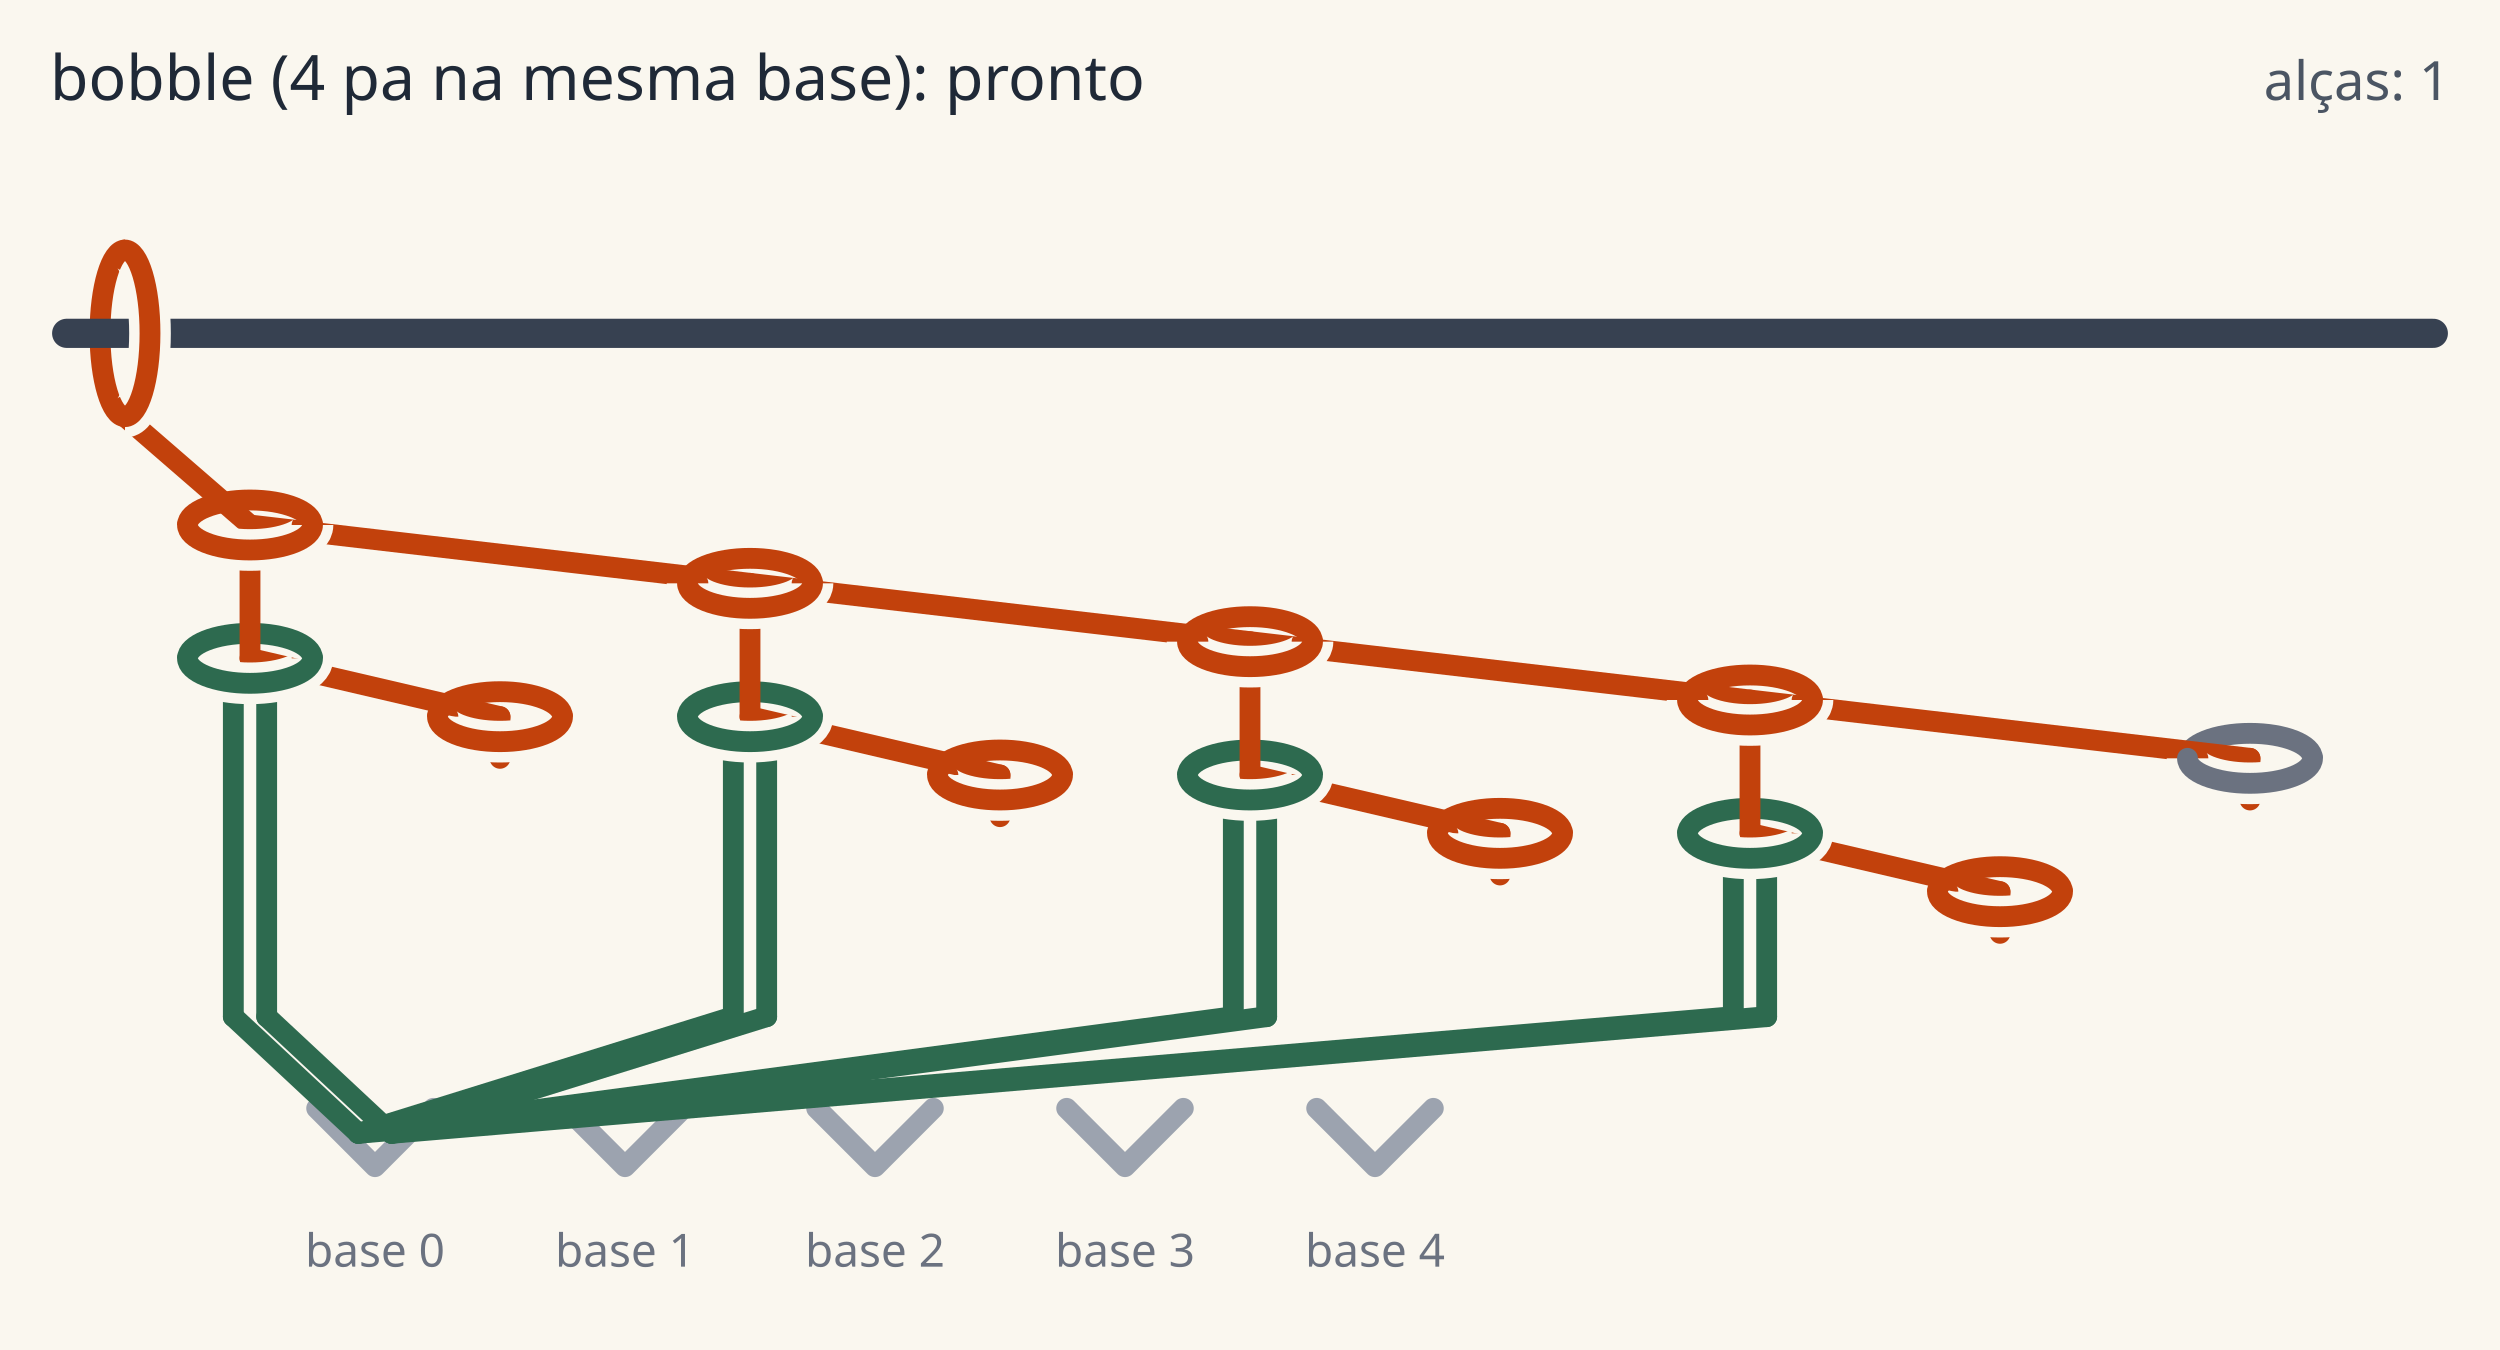
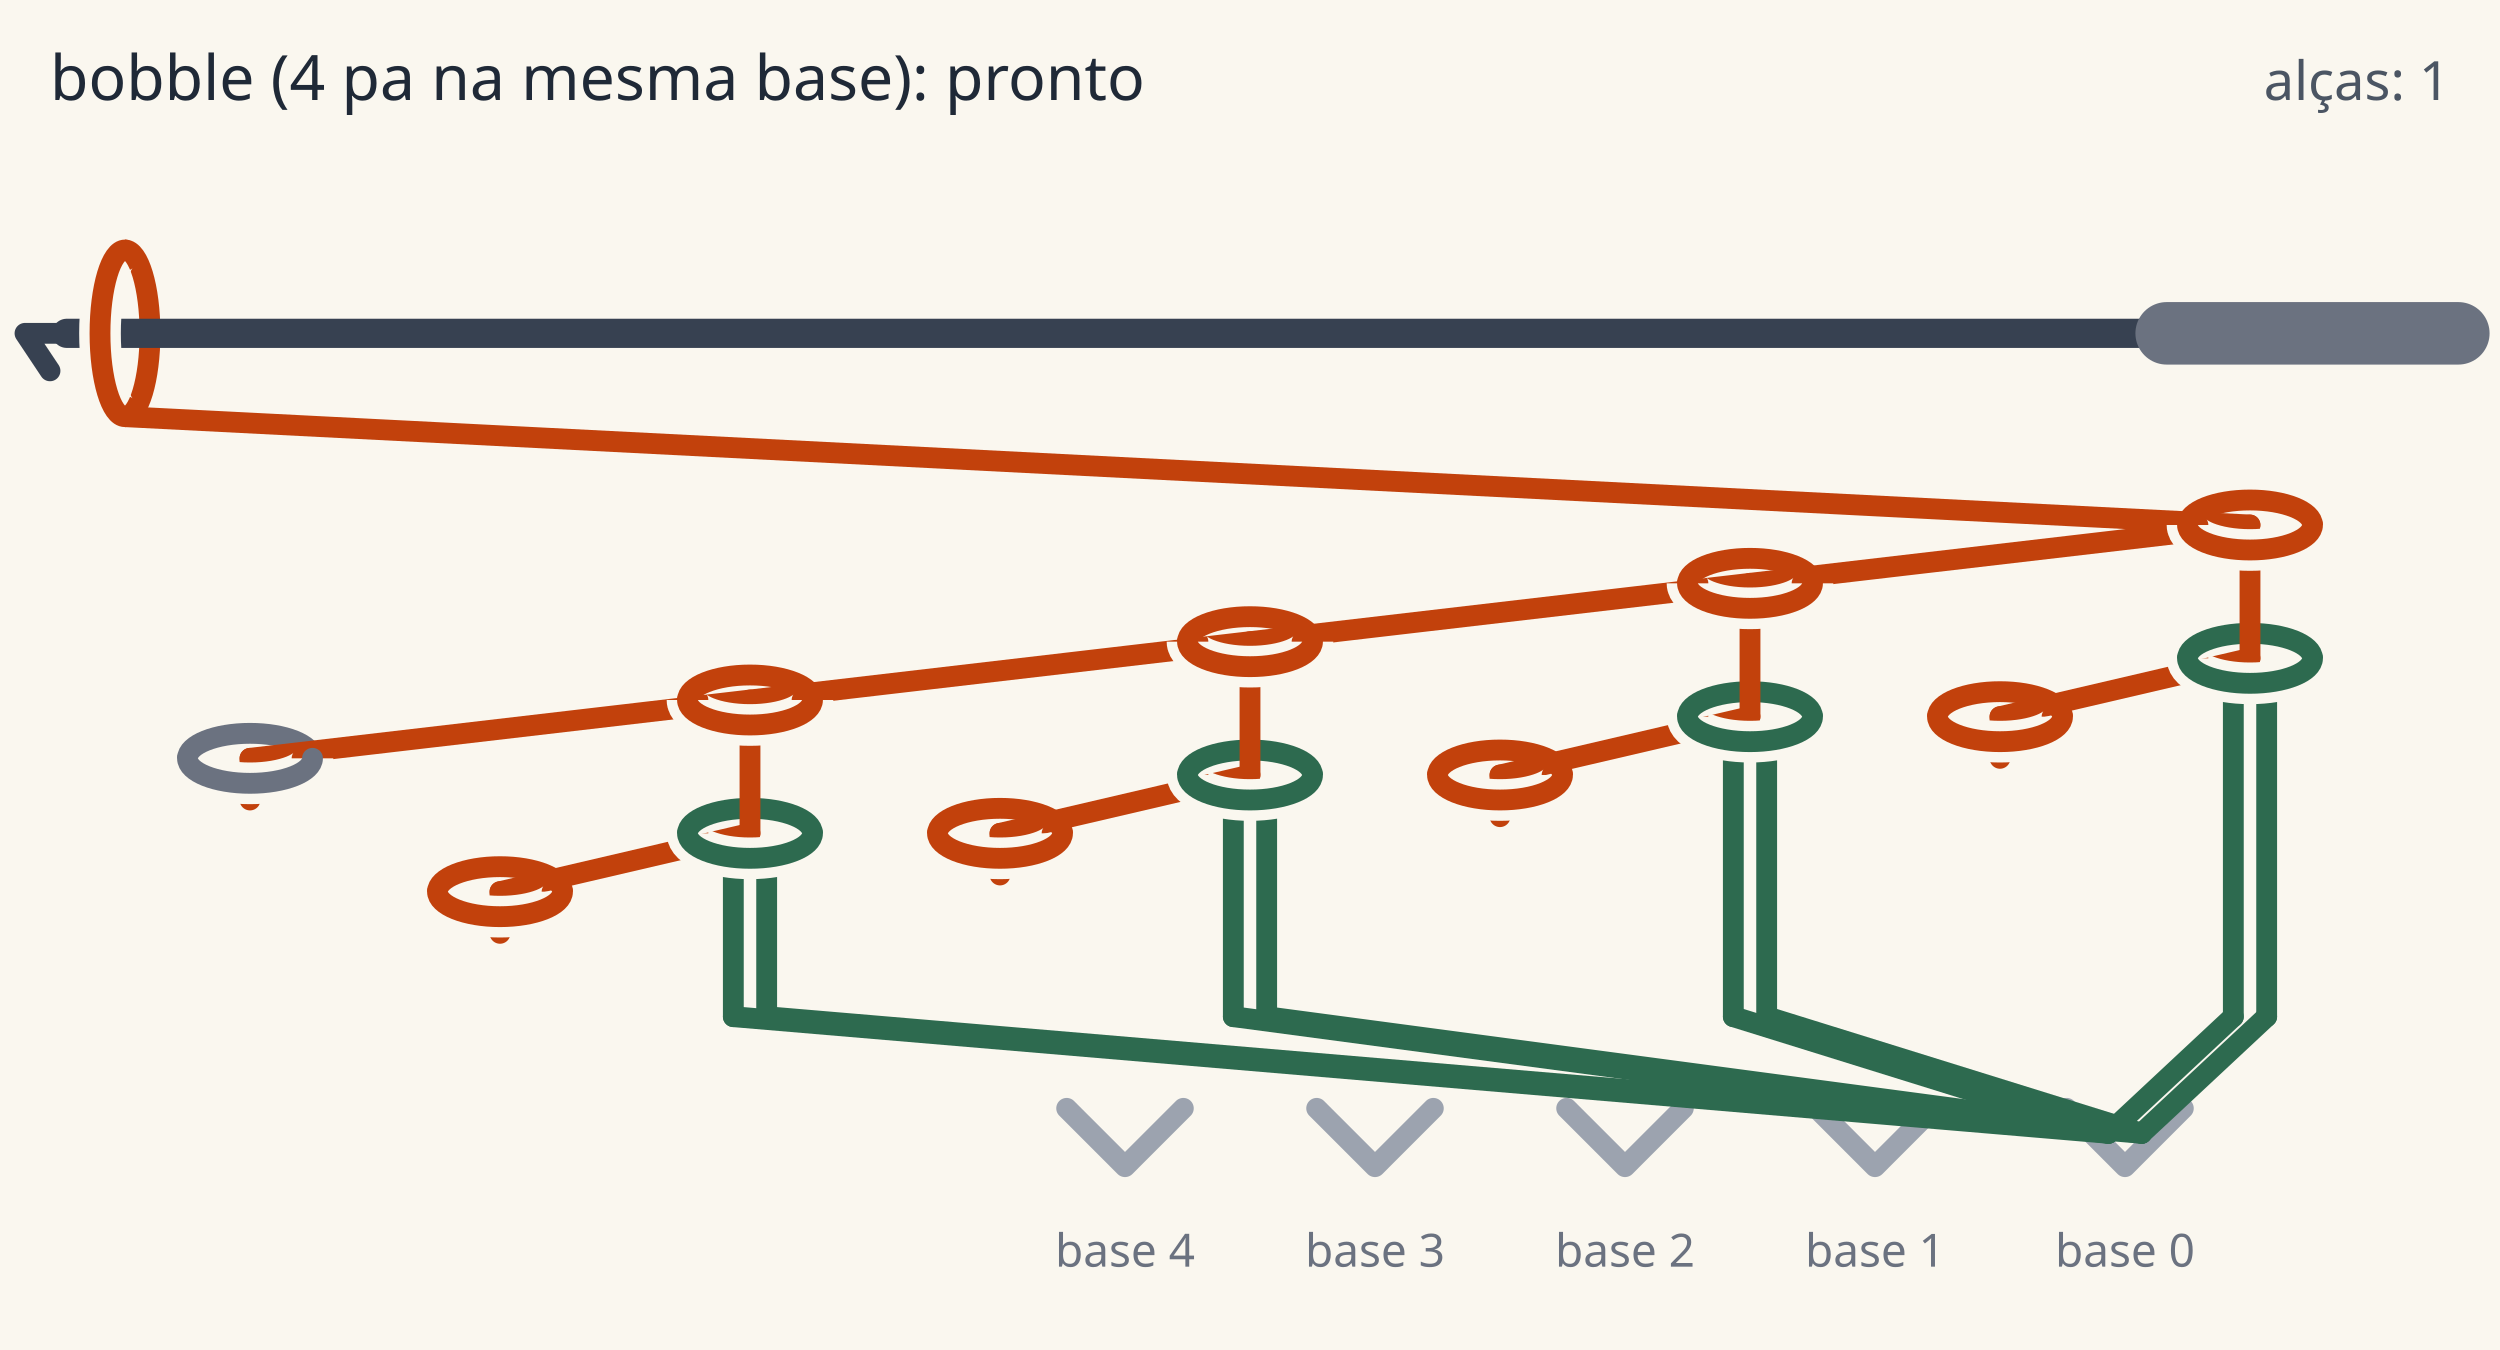
<svg xmlns="http://www.w3.org/2000/svg" viewBox="0 0 600.0 324.0" width="600.0" height="324.0" font-family="sans-serif">
  <rect width="100%" height="100%" fill="#faf7ef" />
  <text x="12" y="24" font-size="15" fill="#1f2937">bobble (4 pa na mesma base): pronto</text>
  <text x="588.0" y="24" font-size="13" text-anchor="end" fill="#4b5563">alças: 1</text>
-   <path data-base-top="0" d="M 76.0 266.0 L 90.0 280.0 L 104.0 266.0" fill="none" stroke="#9ca3af" stroke-width="5" stroke-linecap="round" stroke-linejoin="round" />
-   <text x="90.0" y="304.0" font-size="11" text-anchor="middle" fill="#6b7280">base 0</text>
-   <path data-base-top="1" d="M 136.0 266.0 L 150.0 280.0 L 164.0 266.0" fill="none" stroke="#9ca3af" stroke-width="5" stroke-linecap="round" stroke-linejoin="round" />
-   <text x="150.0" y="304.0" font-size="11" text-anchor="middle" fill="#6b7280">base 1</text>
-   <path data-base-top="2" d="M 196.0 266.0 L 210.0 280.0 L 224.0 266.0" fill="none" stroke="#9ca3af" stroke-width="5" stroke-linecap="round" stroke-linejoin="round" />
-   <text x="210.0" y="304.0" font-size="11" text-anchor="middle" fill="#6b7280">base 2</text>
-   <path data-base-top="3" d="M 256.0 266.0 L 270.0 280.0 L 284.0 266.0" fill="none" stroke="#9ca3af" stroke-width="5" stroke-linecap="round" stroke-linejoin="round" />
-   <text x="270.0" y="304.0" font-size="11" text-anchor="middle" fill="#6b7280">base 3</text>
-   <path data-base-top="4" d="M 316.0 266.0 L 330.0 280.0 L 344.0 266.0" fill="none" stroke="#9ca3af" stroke-width="5" stroke-linecap="round" stroke-linejoin="round" />
-   <text x="330.0" y="304.0" font-size="11" text-anchor="middle" fill="#6b7280">base 4</text>
-   <line data-leg="2" data-base="0" data-side="l" data-seg="v" x1="416.0" y1="206.0" x2="416.0" y2="244.0" stroke="#2d6a4f" stroke-width="5" stroke-linecap="round" />
-   <line data-leg="2" data-base="0" data-side="l" data-seg="d" x1="416.0" y1="244.0" x2="86.0" y2="272.0" stroke="#2d6a4f" stroke-width="5" stroke-linecap="round" />
-   <line data-leg="2" data-base="0" data-side="r" data-seg="v" x1="424.0" y1="206.0" x2="424.0" y2="244.0" stroke="#2d6a4f" stroke-width="5" stroke-linecap="round" />
-   <line data-leg="2" data-base="0" data-side="r" data-seg="d" x1="424.0" y1="244.0" x2="94.0" y2="272.0" stroke="#2d6a4f" stroke-width="5" stroke-linecap="round" />
-   <line data-leg="5" data-base="0" data-side="l" data-seg="v" x1="296.0" y1="192.0" x2="296.0" y2="244.0" stroke="#2d6a4f" stroke-width="5" stroke-linecap="round" />
-   <line data-leg="5" data-base="0" data-side="l" data-seg="d" x1="296.0" y1="244.0" x2="86.0" y2="272.0" stroke="#2d6a4f" stroke-width="5" stroke-linecap="round" />
-   <line data-leg="5" data-base="0" data-side="r" data-seg="v" x1="304.0" y1="192.0" x2="304.0" y2="244.0" stroke="#2d6a4f" stroke-width="5" stroke-linecap="round" />
-   <line data-leg="5" data-base="0" data-side="r" data-seg="d" x1="304.0" y1="244.0" x2="94.0" y2="272.0" stroke="#2d6a4f" stroke-width="5" stroke-linecap="round" />
-   <line data-leg="8" data-base="0" data-side="l" data-seg="v" x1="176.0" y1="178.0" x2="176.0" y2="244.0" stroke="#2d6a4f" stroke-width="5" stroke-linecap="round" />
-   <line data-leg="8" data-base="0" data-side="l" data-seg="d" x1="176.0" y1="244.0" x2="86.0" y2="272.0" stroke="#2d6a4f" stroke-width="5" stroke-linecap="round" />
-   <line data-leg="8" data-base="0" data-side="r" data-seg="v" x1="184.0" y1="178.0" x2="184.0" y2="244.0" stroke="#2d6a4f" stroke-width="5" stroke-linecap="round" />
-   <line data-leg="8" data-base="0" data-side="r" data-seg="d" x1="184.0" y1="244.0" x2="94.0" y2="272.0" stroke="#2d6a4f" stroke-width="5" stroke-linecap="round" />
-   <line data-leg="11" data-base="0" data-side="l" data-seg="v" x1="56.0" y1="164.0" x2="56.0" y2="244.0" stroke="#2d6a4f" stroke-width="5" stroke-linecap="round" />
-   <line data-leg="11" data-base="0" data-side="l" data-seg="d" x1="56.0" y1="244.0" x2="86.0" y2="272.0" stroke="#2d6a4f" stroke-width="5" stroke-linecap="round" />
-   <line data-leg="11" data-base="0" data-side="r" data-seg="v" x1="64.0" y1="164.0" x2="64.0" y2="244.0" stroke="#2d6a4f" stroke-width="5" stroke-linecap="round" />
-   <line data-leg="11" data-base="0" data-side="r" data-seg="d" x1="64.0" y1="244.0" x2="94.0" y2="272.0" stroke="#2d6a4f" stroke-width="5" stroke-linecap="round" />
-   <path data-loop="0" data-kind="initial" data-on-hook="0" data-part="back" d="M 525.0 182.0 A 15 6 0 0 1 555.0 182.0" fill="none" stroke="#6b7280" stroke-width="5" stroke-linecap="round" />
-   <path data-loop="1" data-kind="yo" data-on-hook="0" data-part="back" d="M 465.0 214.0 A 15 6 0 0 1 495.0 214.0" fill="none" stroke="#c2410c" stroke-width="5" stroke-linecap="round" />
-   <path data-loop="2" data-kind="pulled" data-on-hook="0" data-part="back" d="M 405.0 200.0 A 15 6 0 0 1 435.0 200.0" fill="none" stroke="#2d6a4f" stroke-width="5" stroke-linecap="round" />
-   <path data-loop="3" data-kind="yo" data-on-hook="0" data-part="back" d="M 405.0 168.0 A 15 6 0 0 1 435.0 168.0" fill="none" stroke="#c2410c" stroke-width="5" stroke-linecap="round" />
-   <path data-loop="4" data-kind="yo" data-on-hook="0" data-part="back" d="M 345.0 200.0 A 15 6 0 0 1 375.0 200.0" fill="none" stroke="#c2410c" stroke-width="5" stroke-linecap="round" />
+   <path data-base-top="0" d="M 496.0 266.0 L 510.0 280.0 L 524.0 266.0" fill="none" stroke="#9ca3af" stroke-width="5" stroke-linecap="round" stroke-linejoin="round" />
+   <text x="510.0" y="304.0" font-size="11" text-anchor="middle" fill="#6b7280">base 0</text>
+   <path data-base-top="1" d="M 436.0 266.0 L 450.0 280.0 L 464.0 266.0" fill="none" stroke="#9ca3af" stroke-width="5" stroke-linecap="round" stroke-linejoin="round" />
+   <text x="450.0" y="304.0" font-size="11" text-anchor="middle" fill="#6b7280">base 1</text>
+   <path data-base-top="2" d="M 376.0 266.0 L 390.0 280.0 L 404.0 266.0" fill="none" stroke="#9ca3af" stroke-width="5" stroke-linecap="round" stroke-linejoin="round" />
+   <text x="390.0" y="304.0" font-size="11" text-anchor="middle" fill="#6b7280">base 2</text>
+   <path data-base-top="3" d="M 316.0 266.0 L 330.0 280.0 L 344.0 266.0" fill="none" stroke="#9ca3af" stroke-width="5" stroke-linecap="round" stroke-linejoin="round" />
+   <text x="330.0" y="304.0" font-size="11" text-anchor="middle" fill="#6b7280">base 3</text>
+   <path data-base-top="4" d="M 256.0 266.0 L 270.0 280.0 L 284.0 266.0" fill="none" stroke="#9ca3af" stroke-width="5" stroke-linecap="round" stroke-linejoin="round" />
+   <text x="270.0" y="304.0" font-size="11" text-anchor="middle" fill="#6b7280">base 4</text>
+   <line data-leg="2" data-base="0" data-side="l" data-seg="v" x1="184.0" y1="206.0" x2="184.0" y2="244.0" stroke="#2d6a4f" stroke-width="5" stroke-linecap="round" />
+   <line data-leg="2" data-base="0" data-side="l" data-seg="d" x1="184.0" y1="244.0" x2="514.0" y2="272.0" stroke="#2d6a4f" stroke-width="5" stroke-linecap="round" />
+   <line data-leg="2" data-base="0" data-side="r" data-seg="v" x1="176.0" y1="206.0" x2="176.0" y2="244.0" stroke="#2d6a4f" stroke-width="5" stroke-linecap="round" />
+   <line data-leg="2" data-base="0" data-side="r" data-seg="d" x1="176.0" y1="244.0" x2="506.0" y2="272.0" stroke="#2d6a4f" stroke-width="5" stroke-linecap="round" />
+   <line data-leg="5" data-base="0" data-side="l" data-seg="v" x1="304.0" y1="192.0" x2="304.0" y2="244.0" stroke="#2d6a4f" stroke-width="5" stroke-linecap="round" />
+   <line data-leg="5" data-base="0" data-side="l" data-seg="d" x1="304.0" y1="244.0" x2="514.0" y2="272.0" stroke="#2d6a4f" stroke-width="5" stroke-linecap="round" />
+   <line data-leg="5" data-base="0" data-side="r" data-seg="v" x1="296.0" y1="192.0" x2="296.0" y2="244.0" stroke="#2d6a4f" stroke-width="5" stroke-linecap="round" />
+   <line data-leg="5" data-base="0" data-side="r" data-seg="d" x1="296.0" y1="244.0" x2="506.0" y2="272.0" stroke="#2d6a4f" stroke-width="5" stroke-linecap="round" />
+   <line data-leg="8" data-base="0" data-side="l" data-seg="v" x1="424.0" y1="178.0" x2="424.0" y2="244.0" stroke="#2d6a4f" stroke-width="5" stroke-linecap="round" />
+   <line data-leg="8" data-base="0" data-side="l" data-seg="d" x1="424.0" y1="244.0" x2="514.0" y2="272.0" stroke="#2d6a4f" stroke-width="5" stroke-linecap="round" />
+   <line data-leg="8" data-base="0" data-side="r" data-seg="v" x1="416.0" y1="178.0" x2="416.0" y2="244.0" stroke="#2d6a4f" stroke-width="5" stroke-linecap="round" />
+   <line data-leg="8" data-base="0" data-side="r" data-seg="d" x1="416.0" y1="244.0" x2="506.0" y2="272.0" stroke="#2d6a4f" stroke-width="5" stroke-linecap="round" />
+   <line data-leg="11" data-base="0" data-side="l" data-seg="v" x1="544.0" y1="164.0" x2="544.0" y2="244.0" stroke="#2d6a4f" stroke-width="5" stroke-linecap="round" />
+   <line data-leg="11" data-base="0" data-side="l" data-seg="d" x1="544.0" y1="244.0" x2="514.0" y2="272.0" stroke="#2d6a4f" stroke-width="5" stroke-linecap="round" />
+   <line data-leg="11" data-base="0" data-side="r" data-seg="v" x1="536.0" y1="164.0" x2="536.0" y2="244.0" stroke="#2d6a4f" stroke-width="5" stroke-linecap="round" />
+   <line data-leg="11" data-base="0" data-side="r" data-seg="d" x1="536.0" y1="244.0" x2="506.0" y2="272.0" stroke="#2d6a4f" stroke-width="5" stroke-linecap="round" />
+   <path data-loop="0" data-kind="initial" data-on-hook="0" data-part="back" d="M 45.0 182.0 A 15 6 0 0 1 75.0 182.0" fill="none" stroke="#6b7280" stroke-width="5" stroke-linecap="round" />
+   <path data-loop="1" data-kind="yo" data-on-hook="0" data-part="back" d="M 105.0 214.0 A 15 6 0 0 1 135.0 214.0" fill="none" stroke="#c2410c" stroke-width="5" stroke-linecap="round" />
+   <path data-loop="2" data-kind="pulled" data-on-hook="0" data-part="back" d="M 165.0 200.0 A 15 6 0 0 1 195.0 200.0" fill="none" stroke="#2d6a4f" stroke-width="5" stroke-linecap="round" />
+   <path data-loop="3" data-kind="yo" data-on-hook="0" data-part="back" d="M 165.0 168.0 A 15 6 0 0 1 195.0 168.0" fill="none" stroke="#c2410c" stroke-width="5" stroke-linecap="round" />
+   <path data-loop="4" data-kind="yo" data-on-hook="0" data-part="back" d="M 225.0 200.0 A 15 6 0 0 1 255.0 200.0" fill="none" stroke="#c2410c" stroke-width="5" stroke-linecap="round" />
  <path data-loop="5" data-kind="pulled" data-on-hook="0" data-part="back" d="M 285.0 186.0 A 15 6 0 0 1 315.0 186.0" fill="none" stroke="#2d6a4f" stroke-width="5" stroke-linecap="round" />
  <path data-loop="6" data-kind="yo" data-on-hook="0" data-part="back" d="M 285.0 154.0 A 15 6 0 0 1 315.0 154.0" fill="none" stroke="#c2410c" stroke-width="5" stroke-linecap="round" />
-   <path data-loop="7" data-kind="yo" data-on-hook="0" data-part="back" d="M 225.0 186.0 A 15 6 0 0 1 255.0 186.0" fill="none" stroke="#c2410c" stroke-width="5" stroke-linecap="round" />
-   <path data-loop="8" data-kind="pulled" data-on-hook="0" data-part="back" d="M 165.0 172.0 A 15 6 0 0 1 195.0 172.0" fill="none" stroke="#2d6a4f" stroke-width="5" stroke-linecap="round" />
-   <path data-loop="9" data-kind="yo" data-on-hook="0" data-part="back" d="M 165.0 140.0 A 15 6 0 0 1 195.0 140.0" fill="none" stroke="#c2410c" stroke-width="5" stroke-linecap="round" />
-   <path data-loop="10" data-kind="yo" data-on-hook="0" data-part="back" d="M 105.0 172.0 A 15 6 0 0 1 135.0 172.0" fill="none" stroke="#c2410c" stroke-width="5" stroke-linecap="round" />
-   <path data-loop="11" data-kind="pulled" data-on-hook="0" data-part="back" d="M 45.0 158.0 A 15 6 0 0 1 75.0 158.0" fill="none" stroke="#2d6a4f" stroke-width="5" stroke-linecap="round" />
-   <path data-loop="12" data-kind="yo" data-on-hook="0" data-part="back" d="M 45.0 126.0 A 15 6 0 0 1 75.0 126.0" fill="none" stroke="#c2410c" stroke-width="5" stroke-linecap="round" />
-   <path data-loop="13" data-kind="yo" data-on-hook="1" data-part="back" d="M 30.0 60.0 A 6 20 0 0 0 30.0 100.0" fill="none" stroke="#c2410c" stroke-width="5" stroke-linecap="round" />
-   <line data-hook="1" x1="16" y1="80" x2="584.0" y2="80" stroke="#374151" stroke-width="7" stroke-linecap="round" />
-   <line data-strand="3" data-draw="1" data-through="2" x1="420.0" y1="174.0" x2="420.0" y2="200.0" stroke="#c2410c" stroke-width="5" stroke-linecap="round" />
-   <line data-strand="3" data-draw="1" data-through="1" x1="420.0" y1="200.0" x2="480.0" y2="214.0" stroke="#c2410c" stroke-width="5" stroke-linecap="round" />
-   <line data-strand="3" data-draw="1" data-exit="1" x1="480.0" y1="214.0" x2="480.0" y2="224.0" stroke="#c2410c" stroke-width="5" stroke-linecap="round" />
+   <path data-loop="7" data-kind="yo" data-on-hook="0" data-part="back" d="M 345.0 186.0 A 15 6 0 0 1 375.0 186.0" fill="none" stroke="#c2410c" stroke-width="5" stroke-linecap="round" />
+   <path data-loop="8" data-kind="pulled" data-on-hook="0" data-part="back" d="M 405.0 172.0 A 15 6 0 0 1 435.0 172.0" fill="none" stroke="#2d6a4f" stroke-width="5" stroke-linecap="round" />
+   <path data-loop="9" data-kind="yo" data-on-hook="0" data-part="back" d="M 405.0 140.0 A 15 6 0 0 1 435.0 140.0" fill="none" stroke="#c2410c" stroke-width="5" stroke-linecap="round" />
+   <path data-loop="10" data-kind="yo" data-on-hook="0" data-part="back" d="M 465.0 172.0 A 15 6 0 0 1 495.0 172.0" fill="none" stroke="#c2410c" stroke-width="5" stroke-linecap="round" />
+   <path data-loop="11" data-kind="pulled" data-on-hook="0" data-part="back" d="M 525.0 158.0 A 15 6 0 0 1 555.0 158.0" fill="none" stroke="#2d6a4f" stroke-width="5" stroke-linecap="round" />
+   <path data-loop="12" data-kind="yo" data-on-hook="0" data-part="back" d="M 525.0 126.0 A 15 6 0 0 1 555.0 126.0" fill="none" stroke="#c2410c" stroke-width="5" stroke-linecap="round" />
+   <path data-loop="13" data-kind="yo" data-on-hook="1" data-part="back" d="M 30.0 60.0 A 6 20 0 0 1 30.0 100.0" fill="none" stroke="#c2410c" stroke-width="5" stroke-linecap="round" />
+   <line data-hook="1" x1="584.0" y1="80" x2="16.0" y2="80" stroke="#374151" stroke-width="7" stroke-linecap="round" />
+   <line data-hook-handle="1" x1="590.0" y1="80" x2="520.0" y2="80" stroke="#6b7280" stroke-width="15" stroke-linecap="round" />
+   <path data-hook-tip="1" d="M 18.0 80 L 6.0 80 L 12.0 89" fill="none" stroke="#374151" stroke-width="5" stroke-linecap="round" stroke-linejoin="round" />
+   <line data-strand="3" data-draw="1" data-through="2" x1="180.0" y1="174.0" x2="180.0" y2="200.0" stroke="#c2410c" stroke-width="5" stroke-linecap="round" />
+   <line data-strand="3" data-draw="1" data-through="1" x1="180.0" y1="200.0" x2="120.0" y2="214.0" stroke="#c2410c" stroke-width="5" stroke-linecap="round" />
+   <line data-strand="3" data-draw="1" data-exit="1" x1="120.0" y1="214.0" x2="120.0" y2="224.0" stroke="#c2410c" stroke-width="5" stroke-linecap="round" />
  <line data-strand="6" data-draw="2" data-through="5" x1="300.0" y1="160.0" x2="300.0" y2="186.0" stroke="#c2410c" stroke-width="5" stroke-linecap="round" />
-   <line data-strand="6" data-draw="2" data-through="4" x1="300.0" y1="186.0" x2="360.0" y2="200.0" stroke="#c2410c" stroke-width="5" stroke-linecap="round" />
-   <line data-strand="6" data-draw="2" data-exit="1" x1="360.0" y1="200.0" x2="360.0" y2="210.0" stroke="#c2410c" stroke-width="5" stroke-linecap="round" />
-   <line data-strand="9" data-draw="3" data-through="8" x1="180.0" y1="146.0" x2="180.0" y2="172.0" stroke="#c2410c" stroke-width="5" stroke-linecap="round" />
-   <line data-strand="9" data-draw="3" data-through="7" x1="180.0" y1="172.0" x2="240.0" y2="186.0" stroke="#c2410c" stroke-width="5" stroke-linecap="round" />
-   <line data-strand="9" data-draw="3" data-exit="1" x1="240.0" y1="186.0" x2="240.0" y2="196.0" stroke="#c2410c" stroke-width="5" stroke-linecap="round" />
-   <line data-strand="12" data-draw="4" data-through="11" x1="60.0" y1="132.0" x2="60.0" y2="158.0" stroke="#c2410c" stroke-width="5" stroke-linecap="round" />
-   <line data-strand="12" data-draw="4" data-through="10" x1="60.0" y1="158.0" x2="120.0" y2="172.0" stroke="#c2410c" stroke-width="5" stroke-linecap="round" />
-   <line data-strand="12" data-draw="4" data-exit="1" x1="120.0" y1="172.0" x2="120.0" y2="182.0" stroke="#c2410c" stroke-width="5" stroke-linecap="round" />
-   <line data-strand="13" data-draw="5" data-through="12" x1="30.0" y1="100.0" x2="60.0" y2="126.0" stroke="#c2410c" stroke-width="5" stroke-linecap="round" />
-   <line data-strand="13" data-draw="5" data-through="9" x1="60.0" y1="126.0" x2="180.0" y2="140.0" stroke="#c2410c" stroke-width="5" stroke-linecap="round" />
-   <line data-strand="13" data-draw="5" data-through="6" x1="180.0" y1="140.0" x2="300.0" y2="154.0" stroke="#c2410c" stroke-width="5" stroke-linecap="round" />
-   <line data-strand="13" data-draw="5" data-through="3" x1="300.0" y1="154.0" x2="420.0" y2="168.0" stroke="#c2410c" stroke-width="5" stroke-linecap="round" />
-   <line data-strand="13" data-draw="5" data-through="0" x1="420.0" y1="168.0" x2="540.0" y2="182.0" stroke="#c2410c" stroke-width="5" stroke-linecap="round" />
-   <line data-strand="13" data-draw="5" data-exit="1" x1="540.0" y1="182.0" x2="540.0" y2="192.0" stroke="#c2410c" stroke-width="5" stroke-linecap="round" />
-   <path d="M 525.0 182.0 A 15 6 0 0 0 555.0 182.0" fill="none" stroke="#faf7ef" stroke-width="10" stroke-linecap="butt" />
-   <path data-loop="0" data-kind="initial" data-on-hook="0" data-part="front" d="M 525.0 182.0 A 15 6 0 0 0 555.0 182.0" fill="none" stroke="#6b7280" stroke-width="5" stroke-linecap="round" />
-   <path d="M 465.0 214.0 A 15 6 0 0 0 495.0 214.0" fill="none" stroke="#faf7ef" stroke-width="10" stroke-linecap="butt" />
-   <path data-loop="1" data-kind="yo" data-on-hook="0" data-part="front" d="M 465.0 214.0 A 15 6 0 0 0 495.0 214.0" fill="none" stroke="#c2410c" stroke-width="5" stroke-linecap="round" />
-   <path d="M 405.0 200.0 A 15 6 0 0 0 435.0 200.0" fill="none" stroke="#faf7ef" stroke-width="10" stroke-linecap="butt" />
-   <path data-loop="2" data-kind="pulled" data-on-hook="0" data-part="front" d="M 405.0 200.0 A 15 6 0 0 0 435.0 200.0" fill="none" stroke="#2d6a4f" stroke-width="5" stroke-linecap="round" />
-   <path d="M 405.0 168.0 A 15 6 0 0 0 435.0 168.0" fill="none" stroke="#faf7ef" stroke-width="10" stroke-linecap="butt" />
-   <path data-loop="3" data-kind="yo" data-on-hook="0" data-part="front" d="M 405.0 168.0 A 15 6 0 0 0 435.0 168.0" fill="none" stroke="#c2410c" stroke-width="5" stroke-linecap="round" />
-   <path d="M 345.0 200.0 A 15 6 0 0 0 375.0 200.0" fill="none" stroke="#faf7ef" stroke-width="10" stroke-linecap="butt" />
-   <path data-loop="4" data-kind="yo" data-on-hook="0" data-part="front" d="M 345.0 200.0 A 15 6 0 0 0 375.0 200.0" fill="none" stroke="#c2410c" stroke-width="5" stroke-linecap="round" />
+   <line data-strand="6" data-draw="2" data-through="4" x1="300.0" y1="186.0" x2="240.0" y2="200.0" stroke="#c2410c" stroke-width="5" stroke-linecap="round" />
+   <line data-strand="6" data-draw="2" data-exit="1" x1="240.0" y1="200.0" x2="240.0" y2="210.0" stroke="#c2410c" stroke-width="5" stroke-linecap="round" />
+   <line data-strand="9" data-draw="3" data-through="8" x1="420.0" y1="146.0" x2="420.0" y2="172.0" stroke="#c2410c" stroke-width="5" stroke-linecap="round" />
+   <line data-strand="9" data-draw="3" data-through="7" x1="420.0" y1="172.0" x2="360.0" y2="186.0" stroke="#c2410c" stroke-width="5" stroke-linecap="round" />
+   <line data-strand="9" data-draw="3" data-exit="1" x1="360.0" y1="186.0" x2="360.0" y2="196.0" stroke="#c2410c" stroke-width="5" stroke-linecap="round" />
+   <line data-strand="12" data-draw="4" data-through="11" x1="540.0" y1="132.0" x2="540.0" y2="158.0" stroke="#c2410c" stroke-width="5" stroke-linecap="round" />
+   <line data-strand="12" data-draw="4" data-through="10" x1="540.0" y1="158.0" x2="480.0" y2="172.0" stroke="#c2410c" stroke-width="5" stroke-linecap="round" />
+   <line data-strand="12" data-draw="4" data-exit="1" x1="480.0" y1="172.0" x2="480.0" y2="182.0" stroke="#c2410c" stroke-width="5" stroke-linecap="round" />
+   <line data-strand="13" data-draw="5" data-through="12" x1="30.0" y1="100.0" x2="540.0" y2="126.0" stroke="#c2410c" stroke-width="5" stroke-linecap="round" />
+   <line data-strand="13" data-draw="5" data-through="9" x1="540.0" y1="126.0" x2="420.0" y2="140.0" stroke="#c2410c" stroke-width="5" stroke-linecap="round" />
+   <line data-strand="13" data-draw="5" data-through="6" x1="420.0" y1="140.0" x2="300.0" y2="154.0" stroke="#c2410c" stroke-width="5" stroke-linecap="round" />
+   <line data-strand="13" data-draw="5" data-through="3" x1="300.0" y1="154.0" x2="180.0" y2="168.0" stroke="#c2410c" stroke-width="5" stroke-linecap="round" />
+   <line data-strand="13" data-draw="5" data-through="0" x1="180.0" y1="168.0" x2="60.0" y2="182.0" stroke="#c2410c" stroke-width="5" stroke-linecap="round" />
+   <line data-strand="13" data-draw="5" data-exit="1" x1="60.0" y1="182.0" x2="60.0" y2="192.0" stroke="#c2410c" stroke-width="5" stroke-linecap="round" />
+   <path d="M 45.0 182.0 A 15 6 0 0 0 75.0 182.0" fill="none" stroke="#faf7ef" stroke-width="10" stroke-linecap="butt" />
+   <path data-loop="0" data-kind="initial" data-on-hook="0" data-part="front" d="M 45.0 182.0 A 15 6 0 0 0 75.0 182.0" fill="none" stroke="#6b7280" stroke-width="5" stroke-linecap="round" />
+   <path d="M 105.0 214.0 A 15 6 0 0 0 135.0 214.0" fill="none" stroke="#faf7ef" stroke-width="10" stroke-linecap="butt" />
+   <path data-loop="1" data-kind="yo" data-on-hook="0" data-part="front" d="M 105.0 214.0 A 15 6 0 0 0 135.0 214.0" fill="none" stroke="#c2410c" stroke-width="5" stroke-linecap="round" />
+   <path d="M 165.0 200.0 A 15 6 0 0 0 195.0 200.0" fill="none" stroke="#faf7ef" stroke-width="10" stroke-linecap="butt" />
+   <path data-loop="2" data-kind="pulled" data-on-hook="0" data-part="front" d="M 165.0 200.0 A 15 6 0 0 0 195.0 200.0" fill="none" stroke="#2d6a4f" stroke-width="5" stroke-linecap="round" />
+   <path d="M 165.0 168.0 A 15 6 0 0 0 195.0 168.0" fill="none" stroke="#faf7ef" stroke-width="10" stroke-linecap="butt" />
+   <path data-loop="3" data-kind="yo" data-on-hook="0" data-part="front" d="M 165.0 168.0 A 15 6 0 0 0 195.0 168.0" fill="none" stroke="#c2410c" stroke-width="5" stroke-linecap="round" />
+   <path d="M 225.0 200.0 A 15 6 0 0 0 255.0 200.0" fill="none" stroke="#faf7ef" stroke-width="10" stroke-linecap="butt" />
+   <path data-loop="4" data-kind="yo" data-on-hook="0" data-part="front" d="M 225.0 200.0 A 15 6 0 0 0 255.0 200.0" fill="none" stroke="#c2410c" stroke-width="5" stroke-linecap="round" />
  <path d="M 285.0 186.0 A 15 6 0 0 0 315.0 186.0" fill="none" stroke="#faf7ef" stroke-width="10" stroke-linecap="butt" />
  <path data-loop="5" data-kind="pulled" data-on-hook="0" data-part="front" d="M 285.0 186.0 A 15 6 0 0 0 315.0 186.0" fill="none" stroke="#2d6a4f" stroke-width="5" stroke-linecap="round" />
  <path d="M 285.0 154.0 A 15 6 0 0 0 315.0 154.0" fill="none" stroke="#faf7ef" stroke-width="10" stroke-linecap="butt" />
  <path data-loop="6" data-kind="yo" data-on-hook="0" data-part="front" d="M 285.0 154.0 A 15 6 0 0 0 315.0 154.0" fill="none" stroke="#c2410c" stroke-width="5" stroke-linecap="round" />
-   <path d="M 225.0 186.0 A 15 6 0 0 0 255.0 186.0" fill="none" stroke="#faf7ef" stroke-width="10" stroke-linecap="butt" />
-   <path data-loop="7" data-kind="yo" data-on-hook="0" data-part="front" d="M 225.0 186.0 A 15 6 0 0 0 255.0 186.0" fill="none" stroke="#c2410c" stroke-width="5" stroke-linecap="round" />
-   <path d="M 165.0 172.0 A 15 6 0 0 0 195.0 172.0" fill="none" stroke="#faf7ef" stroke-width="10" stroke-linecap="butt" />
-   <path data-loop="8" data-kind="pulled" data-on-hook="0" data-part="front" d="M 165.0 172.0 A 15 6 0 0 0 195.0 172.0" fill="none" stroke="#2d6a4f" stroke-width="5" stroke-linecap="round" />
-   <path d="M 165.0 140.0 A 15 6 0 0 0 195.0 140.0" fill="none" stroke="#faf7ef" stroke-width="10" stroke-linecap="butt" />
-   <path data-loop="9" data-kind="yo" data-on-hook="0" data-part="front" d="M 165.0 140.0 A 15 6 0 0 0 195.0 140.0" fill="none" stroke="#c2410c" stroke-width="5" stroke-linecap="round" />
-   <path d="M 105.0 172.0 A 15 6 0 0 0 135.0 172.0" fill="none" stroke="#faf7ef" stroke-width="10" stroke-linecap="butt" />
-   <path data-loop="10" data-kind="yo" data-on-hook="0" data-part="front" d="M 105.0 172.0 A 15 6 0 0 0 135.0 172.0" fill="none" stroke="#c2410c" stroke-width="5" stroke-linecap="round" />
-   <path d="M 45.0 158.0 A 15 6 0 0 0 75.0 158.0" fill="none" stroke="#faf7ef" stroke-width="10" stroke-linecap="butt" />
-   <path data-loop="11" data-kind="pulled" data-on-hook="0" data-part="front" d="M 45.0 158.0 A 15 6 0 0 0 75.0 158.0" fill="none" stroke="#2d6a4f" stroke-width="5" stroke-linecap="round" />
-   <path d="M 45.0 126.0 A 15 6 0 0 0 75.0 126.0" fill="none" stroke="#faf7ef" stroke-width="10" stroke-linecap="butt" />
-   <path data-loop="12" data-kind="yo" data-on-hook="0" data-part="front" d="M 45.0 126.0 A 15 6 0 0 0 75.0 126.0" fill="none" stroke="#c2410c" stroke-width="5" stroke-linecap="round" />
-   <path d="M 30.0 60.0 A 6 20 0 0 1 30.0 100.0" fill="none" stroke="#faf7ef" stroke-width="10" stroke-linecap="butt" />
-   <path data-loop="13" data-kind="yo" data-on-hook="1" data-part="front" d="M 30.0 60.0 A 6 20 0 0 1 30.0 100.0" fill="none" stroke="#c2410c" stroke-width="5" stroke-linecap="round" />
+   <path d="M 345.0 186.0 A 15 6 0 0 0 375.0 186.0" fill="none" stroke="#faf7ef" stroke-width="10" stroke-linecap="butt" />
+   <path data-loop="7" data-kind="yo" data-on-hook="0" data-part="front" d="M 345.0 186.0 A 15 6 0 0 0 375.0 186.0" fill="none" stroke="#c2410c" stroke-width="5" stroke-linecap="round" />
+   <path d="M 405.0 172.0 A 15 6 0 0 0 435.0 172.0" fill="none" stroke="#faf7ef" stroke-width="10" stroke-linecap="butt" />
+   <path data-loop="8" data-kind="pulled" data-on-hook="0" data-part="front" d="M 405.0 172.0 A 15 6 0 0 0 435.0 172.0" fill="none" stroke="#2d6a4f" stroke-width="5" stroke-linecap="round" />
+   <path d="M 405.0 140.0 A 15 6 0 0 0 435.0 140.0" fill="none" stroke="#faf7ef" stroke-width="10" stroke-linecap="butt" />
+   <path data-loop="9" data-kind="yo" data-on-hook="0" data-part="front" d="M 405.0 140.0 A 15 6 0 0 0 435.0 140.0" fill="none" stroke="#c2410c" stroke-width="5" stroke-linecap="round" />
+   <path d="M 465.0 172.0 A 15 6 0 0 0 495.0 172.0" fill="none" stroke="#faf7ef" stroke-width="10" stroke-linecap="butt" />
+   <path data-loop="10" data-kind="yo" data-on-hook="0" data-part="front" d="M 465.0 172.0 A 15 6 0 0 0 495.0 172.0" fill="none" stroke="#c2410c" stroke-width="5" stroke-linecap="round" />
+   <path d="M 525.0 158.0 A 15 6 0 0 0 555.0 158.0" fill="none" stroke="#faf7ef" stroke-width="10" stroke-linecap="butt" />
+   <path data-loop="11" data-kind="pulled" data-on-hook="0" data-part="front" d="M 525.0 158.0 A 15 6 0 0 0 555.0 158.0" fill="none" stroke="#2d6a4f" stroke-width="5" stroke-linecap="round" />
+   <path d="M 525.0 126.0 A 15 6 0 0 0 555.0 126.0" fill="none" stroke="#faf7ef" stroke-width="10" stroke-linecap="butt" />
+   <path data-loop="12" data-kind="yo" data-on-hook="0" data-part="front" d="M 525.0 126.0 A 15 6 0 0 0 555.0 126.0" fill="none" stroke="#c2410c" stroke-width="5" stroke-linecap="round" />
+   <path d="M 30.0 60.0 A 6 20 0 0 0 30.0 100.0" fill="none" stroke="#faf7ef" stroke-width="10" stroke-linecap="butt" />
+   <path data-loop="13" data-kind="yo" data-on-hook="1" data-part="front" d="M 30.0 60.0 A 6 20 0 0 0 30.0 100.0" fill="none" stroke="#c2410c" stroke-width="5" stroke-linecap="round" />
</svg>
